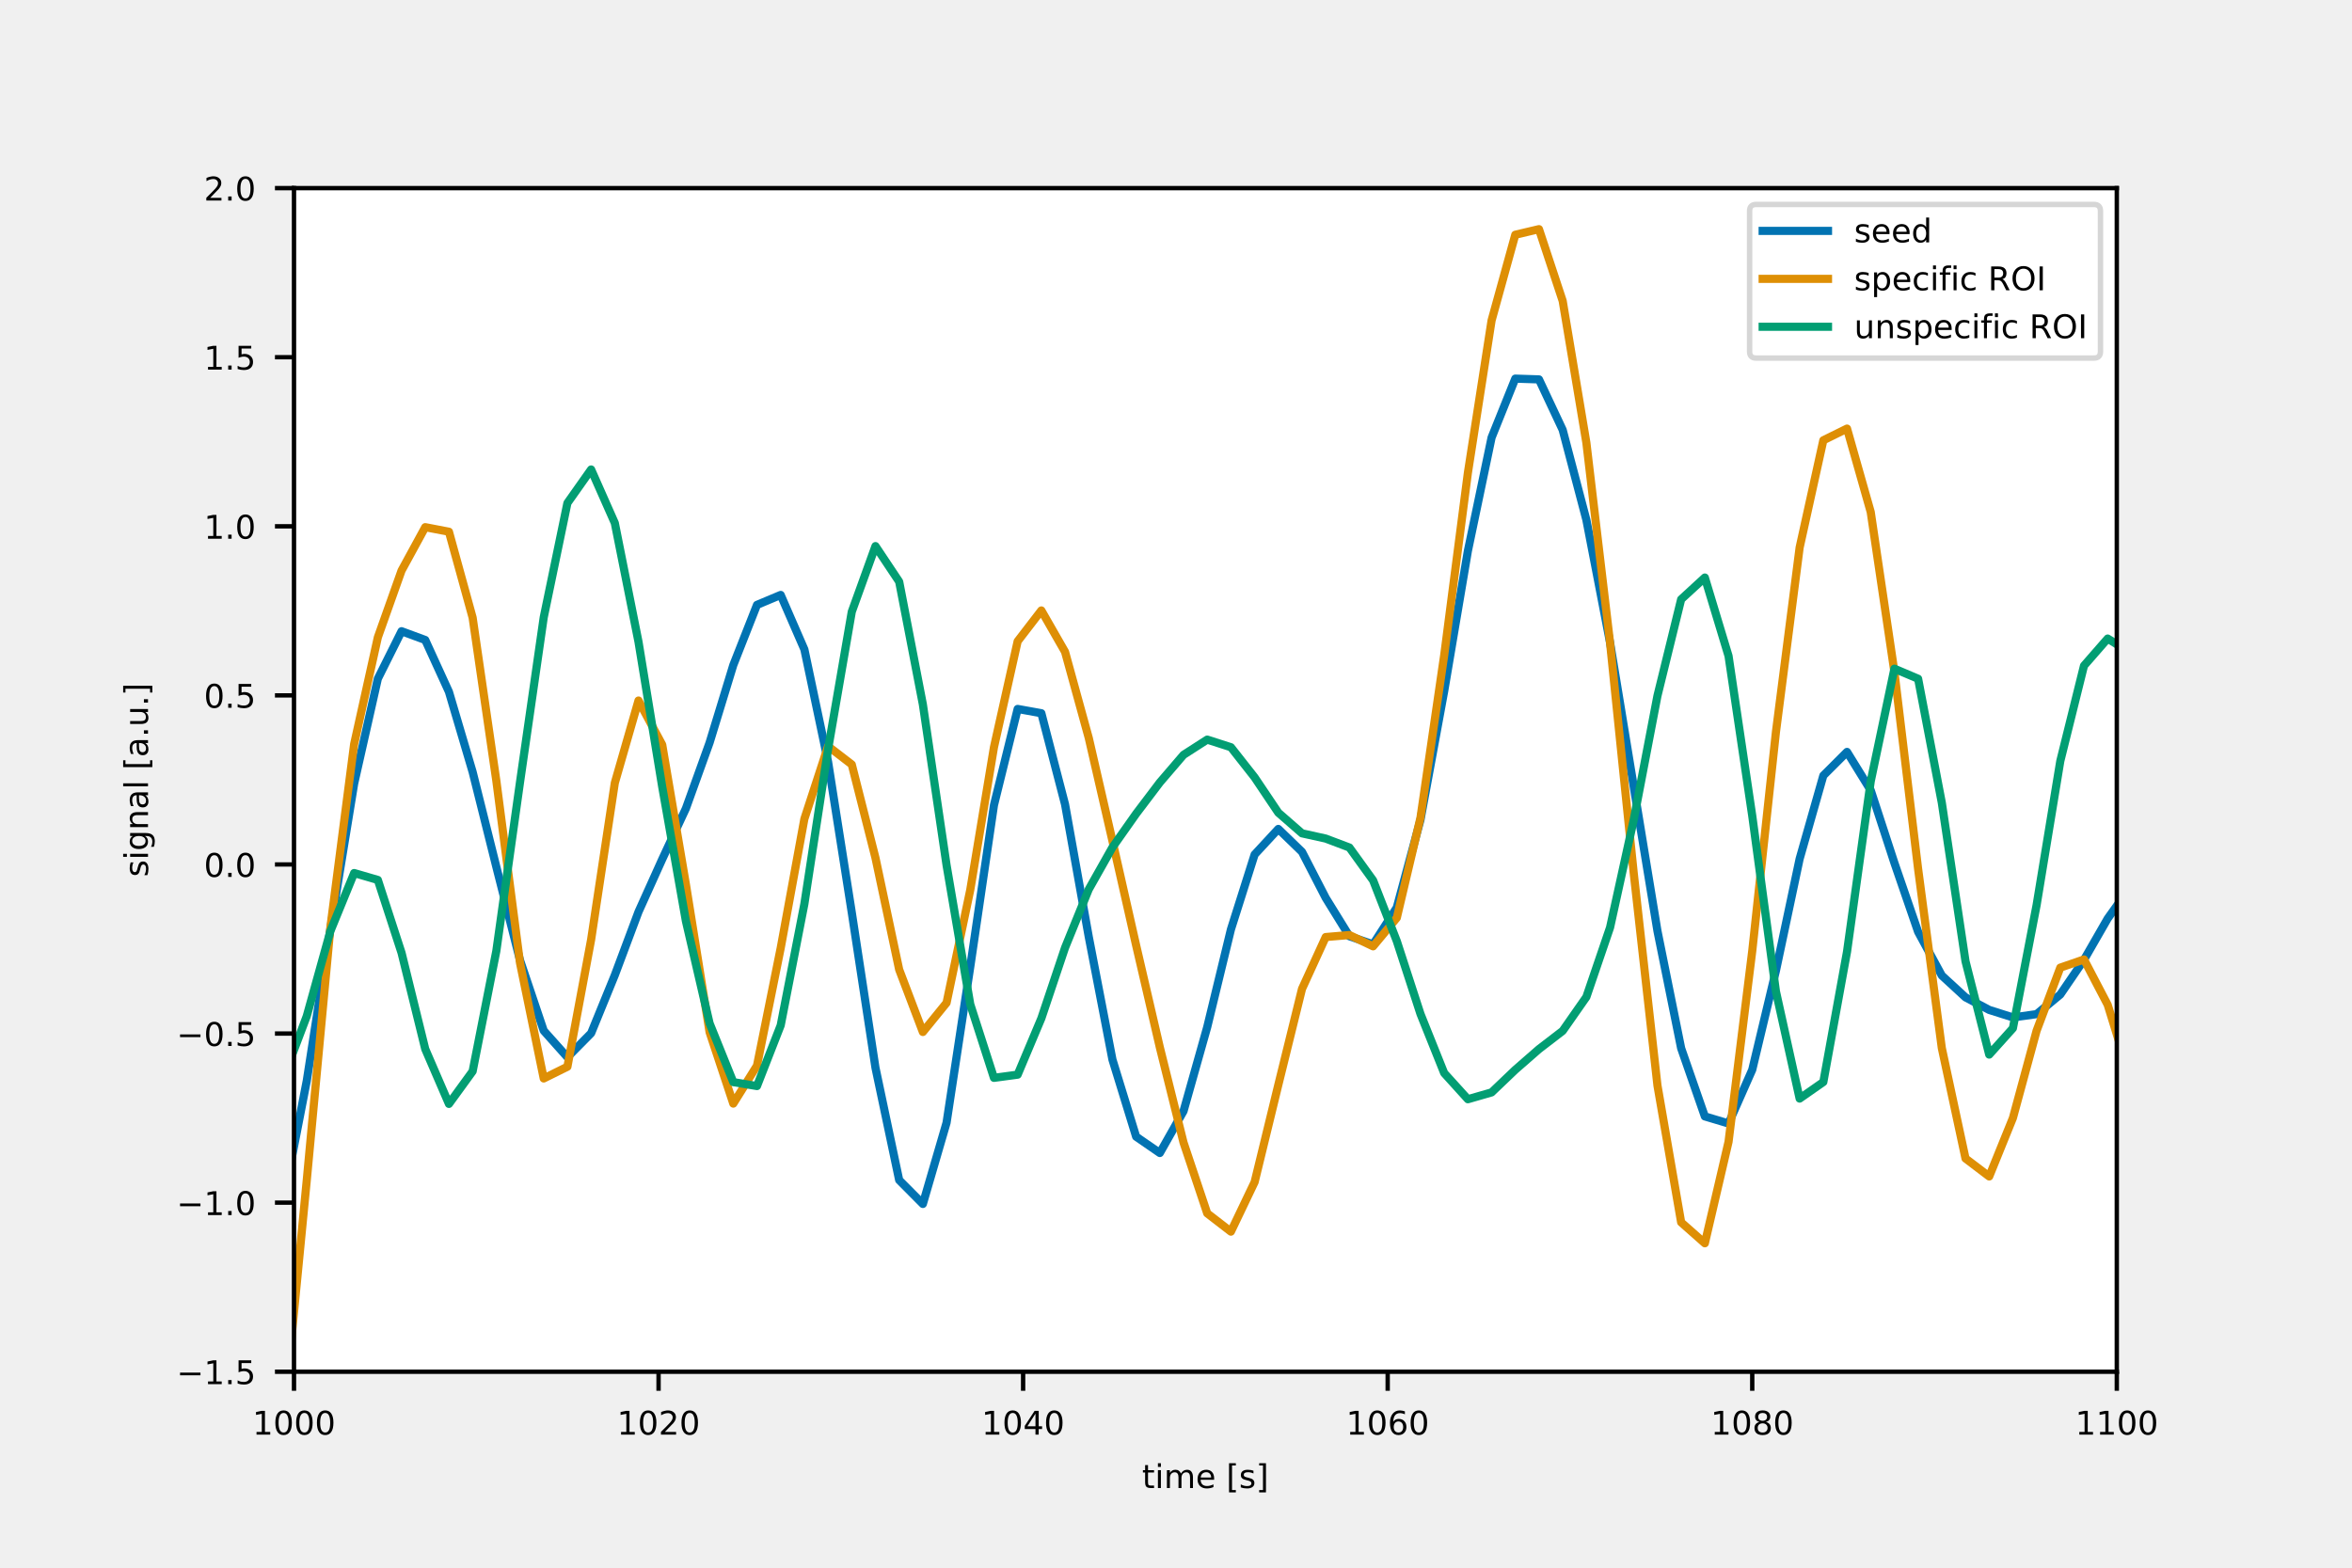
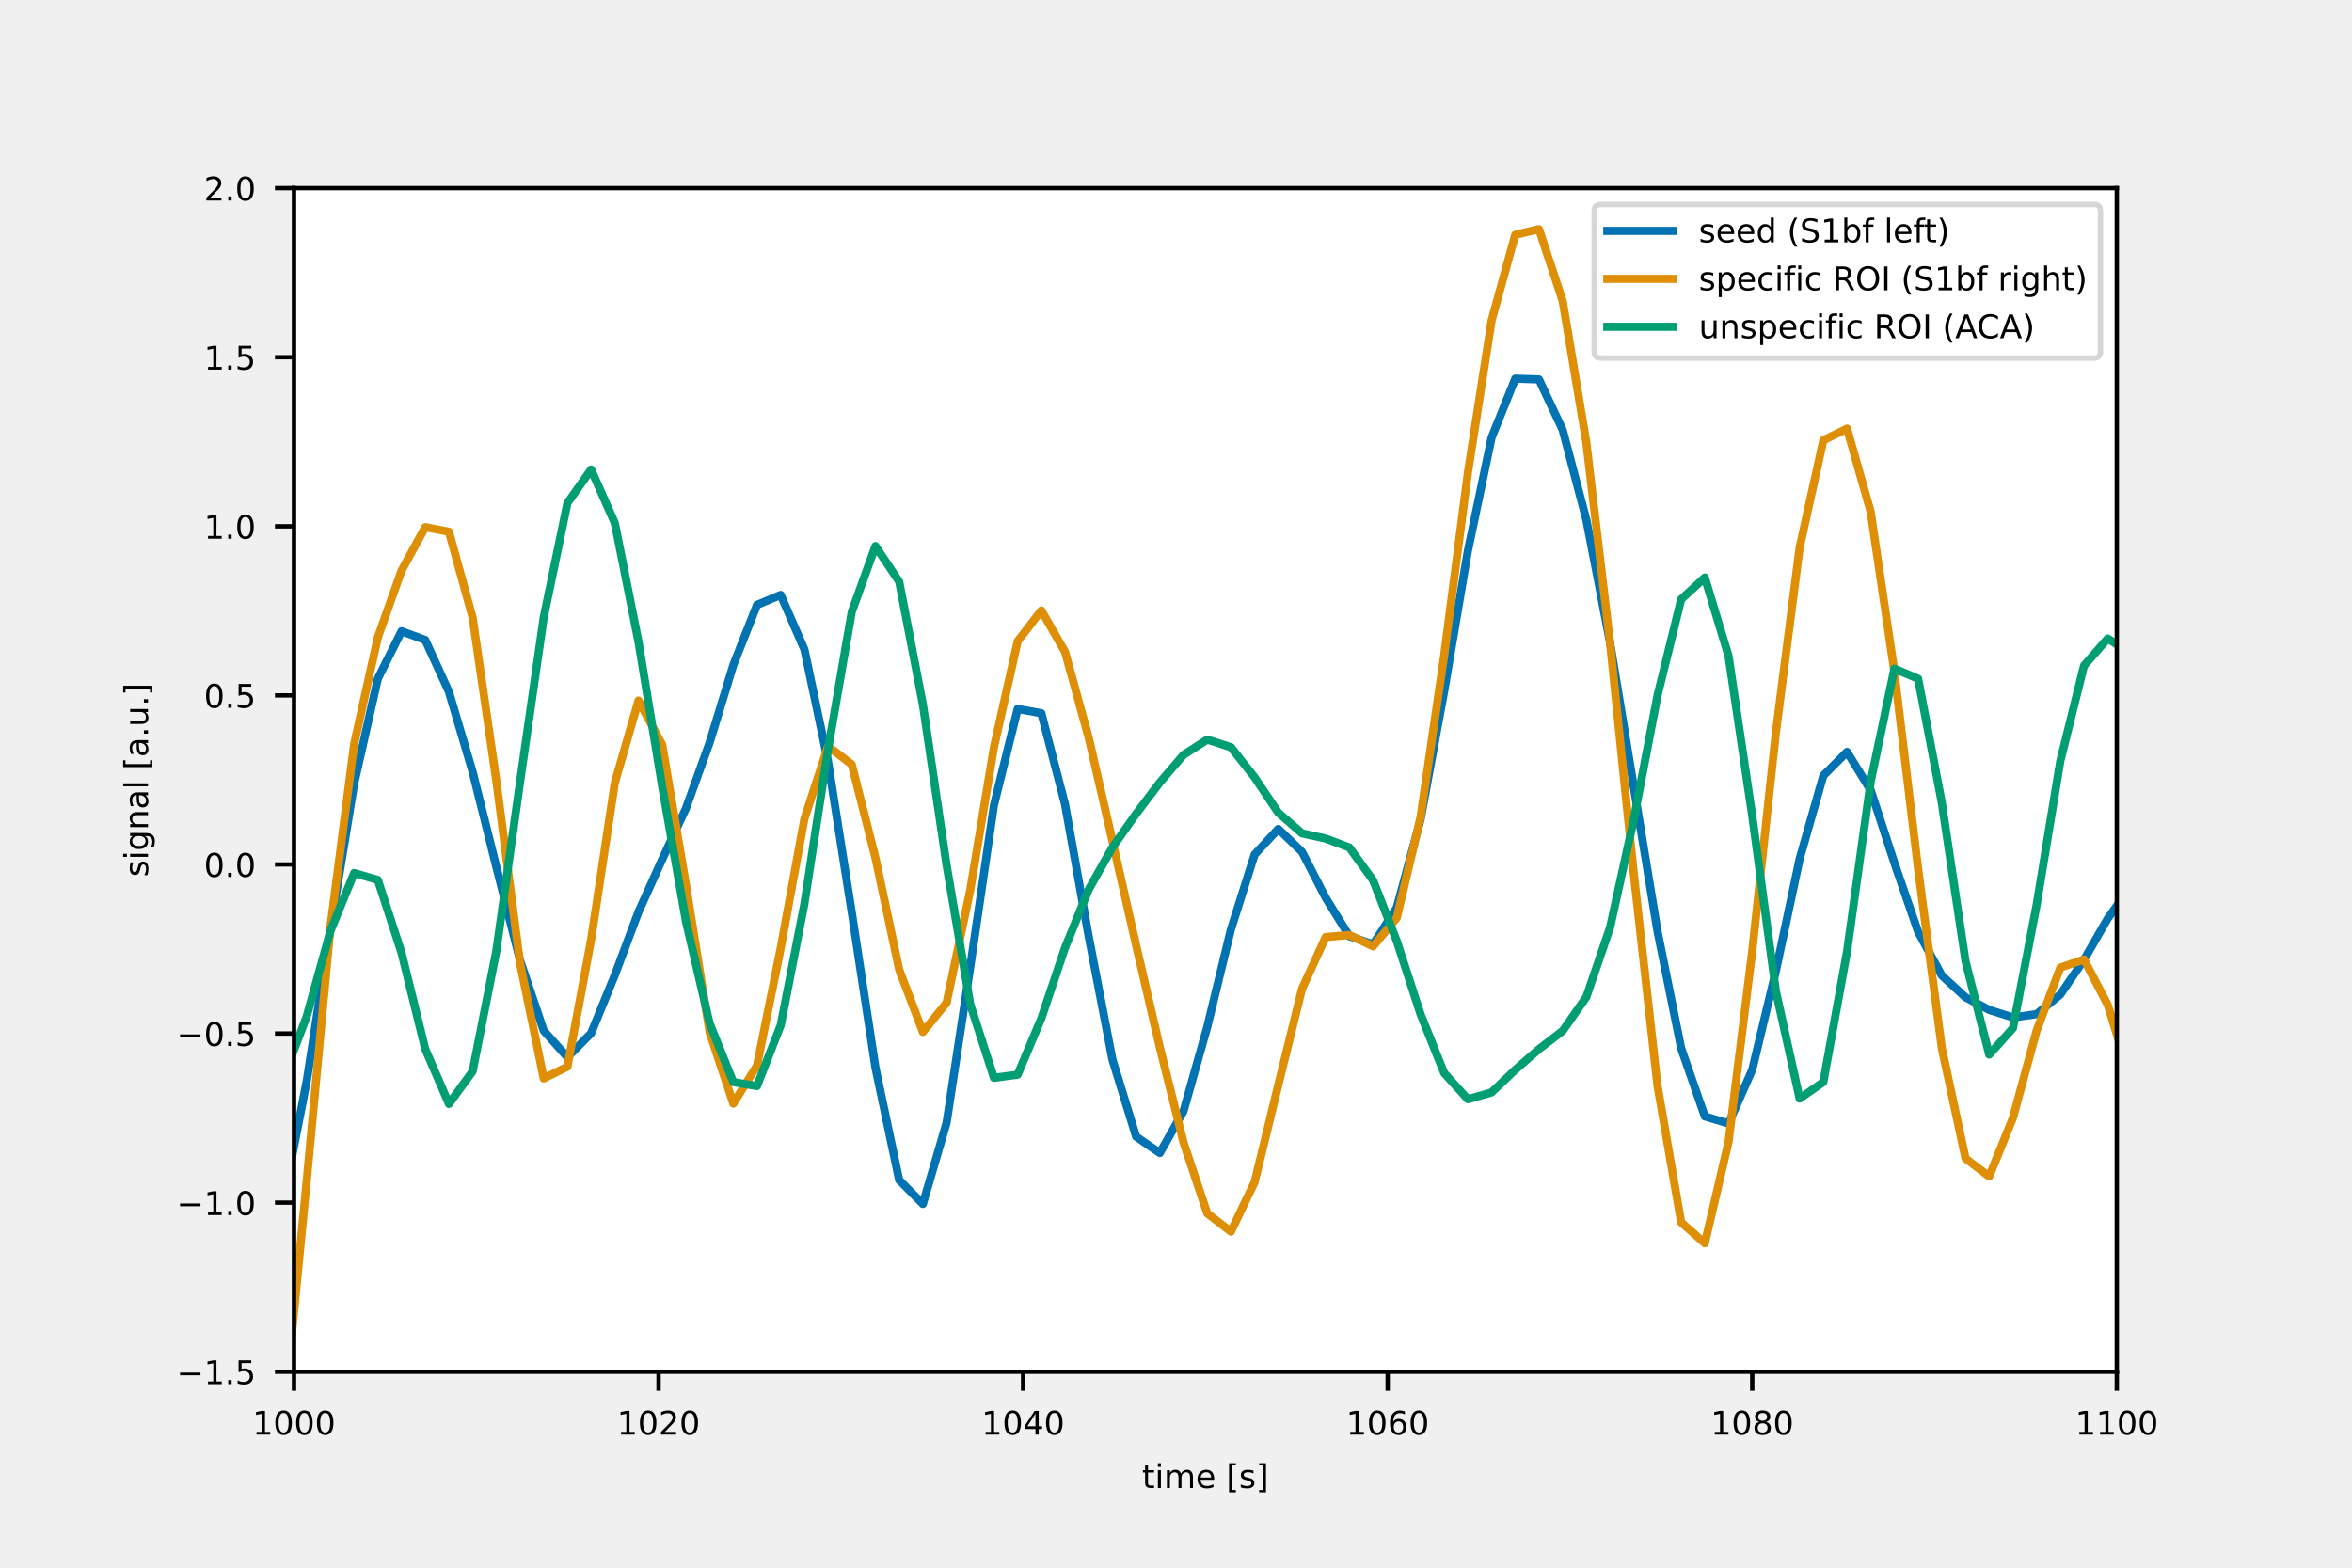
<svg xmlns="http://www.w3.org/2000/svg" xmlns:xlink="http://www.w3.org/1999/xlink" height="288pt" version="1.1" viewBox="0 0 432 288" width="432pt">
  <defs>
    <style type="text/css">*{stroke-linecap:butt;stroke-linejoin:round;}</style>
  </defs>
  <g id="figure_1">
    <g id="patch_1">
      <path d="M 0 288  L 432 288  L 432 0  L 0 0  z " style="fill:none;" />
    </g>
    <g id="axes_1">
      <g id="patch_2">
        <path d="M 54 252  L 388.8 252  L 388.8 34.56  L 54 34.56  z " style="fill:#ffffff;" />
      </g>
      <g id="matplotlib.axis_1">
        <g id="xtick_1">
          <g id="line2d_1">
            <defs>
-               <path d="M 0 0  L 0 3.5  " id="m375a95aec3" style="stroke:#000000;stroke-width:0.8;" />
+               <path d="M 0 0  L 0 3.5  " id="m0fa6d95f3e" style="stroke:#000000;stroke-width:0.8;" />
            </defs>
            <g>
-               <use style="stroke:#000000;stroke-width:0.8;" x="54" xlink:href="#m375a95aec3" y="252" />
+               <use style="stroke:#000000;stroke-width:0.8;" x="54" xlink:href="#m0fa6d95f3e" y="252" />
            </g>
          </g>
          <g id="text_1">
            <text style="font-family:DejaVu Sans;font-size:6px;font-stretch:normal;font-style:normal;font-weight:normal;text-anchor:middle;" transform="rotate(-0, 54, 263.5591)" x="54" y="263.559">1000</text>
          </g>
        </g>
        <g id="xtick_2">
          <g id="line2d_2">
            <g>
-               <use style="stroke:#000000;stroke-width:0.8;" x="120.96" xlink:href="#m375a95aec3" y="252" />
+               <use style="stroke:#000000;stroke-width:0.8;" x="120.96" xlink:href="#m0fa6d95f3e" y="252" />
            </g>
          </g>
          <g id="text_2">
            <text style="font-family:DejaVu Sans;font-size:6px;font-stretch:normal;font-style:normal;font-weight:normal;text-anchor:middle;" transform="rotate(-0, 120.96, 263.5591)" x="120.96" y="263.559">1020</text>
          </g>
        </g>
        <g id="xtick_3">
          <g id="line2d_3">
            <g>
-               <use style="stroke:#000000;stroke-width:0.8;" x="187.92" xlink:href="#m375a95aec3" y="252" />
+               <use style="stroke:#000000;stroke-width:0.8;" x="187.92" xlink:href="#m0fa6d95f3e" y="252" />
            </g>
          </g>
          <g id="text_3">
            <text style="font-family:DejaVu Sans;font-size:6px;font-stretch:normal;font-style:normal;font-weight:normal;text-anchor:middle;" transform="rotate(-0, 187.92, 263.5591)" x="187.92" y="263.559">1040</text>
          </g>
        </g>
        <g id="xtick_4">
          <g id="line2d_4">
            <g>
-               <use style="stroke:#000000;stroke-width:0.8;" x="254.88" xlink:href="#m375a95aec3" y="252" />
+               <use style="stroke:#000000;stroke-width:0.8;" x="254.88" xlink:href="#m0fa6d95f3e" y="252" />
            </g>
          </g>
          <g id="text_4">
            <text style="font-family:DejaVu Sans;font-size:6px;font-stretch:normal;font-style:normal;font-weight:normal;text-anchor:middle;" transform="rotate(-0, 254.88, 263.5591)" x="254.88" y="263.559">1060</text>
          </g>
        </g>
        <g id="xtick_5">
          <g id="line2d_5">
            <g>
-               <use style="stroke:#000000;stroke-width:0.8;" x="321.84" xlink:href="#m375a95aec3" y="252" />
+               <use style="stroke:#000000;stroke-width:0.8;" x="321.84" xlink:href="#m0fa6d95f3e" y="252" />
            </g>
          </g>
          <g id="text_5">
            <text style="font-family:DejaVu Sans;font-size:6px;font-stretch:normal;font-style:normal;font-weight:normal;text-anchor:middle;" transform="rotate(-0, 321.84, 263.5591)" x="321.84" y="263.559">1080</text>
          </g>
        </g>
        <g id="xtick_6">
          <g id="line2d_6">
            <g>
-               <use style="stroke:#000000;stroke-width:0.8;" x="388.8" xlink:href="#m375a95aec3" y="252" />
+               <use style="stroke:#000000;stroke-width:0.8;" x="388.8" xlink:href="#m0fa6d95f3e" y="252" />
            </g>
          </g>
          <g id="text_6">
            <text style="font-family:DejaVu Sans;font-size:6px;font-stretch:normal;font-style:normal;font-weight:normal;text-anchor:middle;" transform="rotate(-0, 388.8, 263.5591)" x="388.8" y="263.559">1100</text>
          </g>
        </g>
        <g id="text_7">
          <text style="font-family:DejaVu Sans;font-size:6px;font-stretch:normal;font-style:normal;font-weight:normal;text-anchor:middle;" transform="rotate(-0, 221.4, 273.3659)" x="221.4" y="273.366">time [s]</text>
        </g>
      </g>
      <g id="matplotlib.axis_2">
        <g id="ytick_1">
          <g id="line2d_7">
            <defs>
-               <path d="M 0 0  L -3.5 0  " id="m146aa641d3" style="stroke:#000000;stroke-width:0.8;" />
+               <path d="M 0 0  L -3.5 0  " id="mffdd9f0c69" style="stroke:#000000;stroke-width:0.8;" />
            </defs>
            <g>
-               <use style="stroke:#000000;stroke-width:0.8;" x="54" xlink:href="#m146aa641d3" y="252" />
+               <use style="stroke:#000000;stroke-width:0.8;" x="54" xlink:href="#mffdd9f0c69" y="252" />
            </g>
          </g>
          <g id="text_8">
            <text style="font-family:DejaVu Sans;font-size:6px;font-stretch:normal;font-style:normal;font-weight:normal;text-anchor:end;" transform="rotate(-0, 47, 254.2795)" x="47" y="254.28">−1.5</text>
          </g>
        </g>
        <g id="ytick_2">
          <g id="line2d_8">
            <g>
-               <use style="stroke:#000000;stroke-width:0.8;" x="54" xlink:href="#m146aa641d3" y="220.937" />
+               <use style="stroke:#000000;stroke-width:0.8;" x="54" xlink:href="#mffdd9f0c69" y="220.937" />
            </g>
          </g>
          <g id="text_9">
            <text style="font-family:DejaVu Sans;font-size:6px;font-stretch:normal;font-style:normal;font-weight:normal;text-anchor:end;" transform="rotate(-0, 47, 223.2167)" x="47" y="223.217">−1.0</text>
          </g>
        </g>
        <g id="ytick_3">
          <g id="line2d_9">
            <g>
-               <use style="stroke:#000000;stroke-width:0.8;" x="54" xlink:href="#m146aa641d3" y="189.874" />
+               <use style="stroke:#000000;stroke-width:0.8;" x="54" xlink:href="#mffdd9f0c69" y="189.874" />
            </g>
          </g>
          <g id="text_10">
            <text style="font-family:DejaVu Sans;font-size:6px;font-stretch:normal;font-style:normal;font-weight:normal;text-anchor:end;" transform="rotate(-0, 47, 192.1538)" x="47" y="192.154">−0.5</text>
          </g>
        </g>
        <g id="ytick_4">
          <g id="line2d_10">
            <g>
-               <use style="stroke:#000000;stroke-width:0.8;" x="54" xlink:href="#m146aa641d3" y="158.811" />
+               <use style="stroke:#000000;stroke-width:0.8;" x="54" xlink:href="#mffdd9f0c69" y="158.811" />
            </g>
          </g>
          <g id="text_11">
            <text style="font-family:DejaVu Sans;font-size:6px;font-stretch:normal;font-style:normal;font-weight:normal;text-anchor:end;" transform="rotate(-0, 47, 161.091)" x="47" y="161.091">0.0</text>
          </g>
        </g>
        <g id="ytick_5">
          <g id="line2d_11">
            <g>
-               <use style="stroke:#000000;stroke-width:0.8;" x="54" xlink:href="#m146aa641d3" y="127.749" />
+               <use style="stroke:#000000;stroke-width:0.8;" x="54" xlink:href="#mffdd9f0c69" y="127.749" />
            </g>
          </g>
          <g id="text_12">
            <text style="font-family:DejaVu Sans;font-size:6px;font-stretch:normal;font-style:normal;font-weight:normal;text-anchor:end;" transform="rotate(-0, 47, 130.0281)" x="47" y="130.028">0.5</text>
          </g>
        </g>
        <g id="ytick_6">
          <g id="line2d_12">
            <g>
-               <use style="stroke:#000000;stroke-width:0.8;" x="54" xlink:href="#m146aa641d3" y="96.686" />
+               <use style="stroke:#000000;stroke-width:0.8;" x="54" xlink:href="#mffdd9f0c69" y="96.686" />
            </g>
          </g>
          <g id="text_13">
            <text style="font-family:DejaVu Sans;font-size:6px;font-stretch:normal;font-style:normal;font-weight:normal;text-anchor:end;" transform="rotate(-0, 47, 98.96525)" x="47" y="98.965">1.0</text>
          </g>
        </g>
        <g id="ytick_7">
          <g id="line2d_13">
            <g>
-               <use style="stroke:#000000;stroke-width:0.8;" x="54" xlink:href="#m146aa641d3" y="65.623" />
+               <use style="stroke:#000000;stroke-width:0.8;" x="54" xlink:href="#mffdd9f0c69" y="65.623" />
            </g>
          </g>
          <g id="text_14">
            <text style="font-family:DejaVu Sans;font-size:6px;font-stretch:normal;font-style:normal;font-weight:normal;text-anchor:end;" transform="rotate(-0, 47, 67.90239)" x="47" y="67.902">1.5</text>
          </g>
        </g>
        <g id="ytick_8">
          <g id="line2d_14">
            <g>
-               <use style="stroke:#000000;stroke-width:0.8;" x="54" xlink:href="#m146aa641d3" y="34.56" />
+               <use style="stroke:#000000;stroke-width:0.8;" x="54" xlink:href="#mffdd9f0c69" y="34.56" />
            </g>
          </g>
          <g id="text_15">
            <text style="font-family:DejaVu Sans;font-size:6px;font-stretch:normal;font-style:normal;font-weight:normal;text-anchor:end;" transform="rotate(-0, 47, 36.83953)" x="47" y="36.84">2.0</text>
          </g>
        </g>
        <g id="text_16">
          <text style="font-family:DejaVu Sans;font-size:6px;font-stretch:normal;font-style:normal;font-weight:normal;text-anchor:middle;" transform="rotate(-90, 27.1825, 143.28)" x="27.183" y="143.28">signal [a.u.]</text>
        </g>
      </g>
      <g id="line2d_15">
-         <path clip-path="url(#pe55967612a)" d="M 51.991 220.954  L 56.344 198.556  L 60.696 170.589  L 65.048 143.954  L 69.401 124.678  L 73.753 115.963  L 78.106 117.571  L 82.458 127.096  L 86.81 141.818  L 91.163 159.251  L 95.515 176.411  L 99.868 189.347  L 104.22 194.222  L 108.572 189.813  L 112.925 179.142  L 117.277 167.51  L 121.63 157.857  L 125.982 148.523  L 130.334 136.431  L 134.687 122.184  L 139.039 111.123  L 143.392 109.297  L 147.744 119.306  L 152.096 139.961  L 156.449 167.64  L 160.801 196.162  L 165.154 216.795  L 169.506 221.177  L 173.858 206.253  L 178.211 177.617  L 182.563 147.917  L 186.916 130.24  L 191.268 131.025  L 195.62 147.767  L 199.973 172.088  L 204.325 194.654  L 208.678 208.817  L 213.03 211.817  L 217.382 204.13  L 221.735 188.684  L 226.087 170.746  L 230.44 156.987  L 234.792 152.285  L 239.144 156.499  L 243.497 164.946  L 247.849 171.994  L 252.202 173.485  L 256.554 166.725  L 260.906 150.604  L 265.259 126.964  L 269.611 101.211  L 273.964 80.384  L 278.316 69.557  L 282.668 69.698  L 287.021 78.97  L 291.373 95.499  L 295.726 118.052  L 300.078 144.544  L 304.43 171.029  L 308.783 192.579  L 313.135 205.093  L 317.488 206.393  L 321.84 196.527  L 326.192 178.325  L 330.545 157.775  L 334.897 142.483  L 339.25 138.135  L 343.602 145.187  L 347.954 158.534  L 352.307 171.189  L 356.659 179.213  L 361.012 183.221  L 365.364 185.532  L 369.716 186.909  L 374.069 186.307  L 378.421 182.703  L 382.774 176.324  L 387.126 168.752  L 391.478 162.663  " style="fill:none;stroke:#0173b2;stroke-linecap:square;stroke-width:1.5;" />
+         <path clip-path="url(#p55e1970edf)" d="M 51.991 220.954  L 56.344 198.556  L 60.696 170.589  L 65.048 143.954  L 69.401 124.678  L 73.753 115.963  L 78.106 117.571  L 82.458 127.096  L 86.81 141.818  L 91.163 159.251  L 95.515 176.411  L 99.868 189.347  L 104.22 194.222  L 108.572 189.813  L 112.925 179.142  L 117.277 167.51  L 121.63 157.857  L 125.982 148.523  L 130.334 136.431  L 134.687 122.184  L 139.039 111.123  L 143.392 109.297  L 147.744 119.306  L 152.096 139.961  L 156.449 167.64  L 160.801 196.162  L 165.154 216.795  L 169.506 221.177  L 173.858 206.253  L 178.211 177.617  L 182.563 147.917  L 186.916 130.24  L 191.268 131.025  L 195.62 147.767  L 199.973 172.088  L 204.325 194.654  L 208.678 208.817  L 213.03 211.817  L 217.382 204.13  L 221.735 188.684  L 226.087 170.746  L 230.44 156.987  L 234.792 152.285  L 239.144 156.499  L 243.497 164.946  L 247.849 171.994  L 252.202 173.485  L 256.554 166.725  L 260.906 150.604  L 265.259 126.964  L 269.611 101.211  L 273.964 80.384  L 278.316 69.557  L 282.668 69.698  L 287.021 78.97  L 291.373 95.499  L 295.726 118.052  L 300.078 144.544  L 304.43 171.029  L 308.783 192.579  L 313.135 205.093  L 317.488 206.393  L 321.84 196.527  L 326.192 178.325  L 330.545 157.775  L 334.897 142.483  L 339.25 138.135  L 343.602 145.187  L 347.954 158.534  L 352.307 171.189  L 356.659 179.213  L 361.012 183.221  L 365.364 185.532  L 369.716 186.909  L 374.069 186.307  L 378.421 182.703  L 382.774 176.324  L 387.126 168.752  L 391.478 162.663  " style="fill:none;stroke:#0173b2;stroke-linecap:square;stroke-width:1.5;" />
      </g>
      <g id="line2d_16">
-         <path clip-path="url(#pe55967612a)" d="M 51.991 261.769  L 56.344 216.813  L 60.696 170.272  L 65.048 136.689  L 69.401 117.081  L 73.753 104.824  L 78.106 96.847  L 82.458 97.684  L 86.81 113.469  L 91.163 143.432  L 95.515 176.911  L 99.868 198.124  L 104.22 195.965  L 108.572 172.631  L 112.925 143.83  L 117.277 128.697  L 121.63 136.813  L 125.982 162.471  L 130.334 189.622  L 134.687 202.741  L 139.039 195.773  L 143.392 174.166  L 147.744 150.435  L 152.096 137.091  L 156.449 140.444  L 160.801 157.603  L 165.154 178.126  L 169.506 189.586  L 173.858 184.233  L 178.211 163.483  L 182.563 137.275  L 186.916 117.806  L 191.268 112.148  L 195.62 119.748  L 199.973 135.555  L 204.325 154.469  L 208.678 173.673  L 213.03 192.413  L 217.382 209.891  L 221.735 222.902  L 226.087 226.263  L 230.44 217.156  L 234.792 199.303  L 239.144 181.666  L 243.497 172.145  L 247.849 171.774  L 252.202 173.849  L 256.554 168.62  L 260.906 150.214  L 265.259 120.387  L 269.611 86.865  L 273.964 58.875  L 278.316 43.126  L 282.668 42.099  L 287.021 55.275  L 291.373 81.325  L 295.726 118.099  L 300.078 160.463  L 304.43 199.41  L 308.783 224.554  L 313.135 228.402  L 317.488 209.753  L 321.84 174.712  L 326.192 134.479  L 330.545 100.588  L 334.897 80.883  L 339.25 78.737  L 343.602 94.064  L 347.954 123.452  L 352.307 159.631  L 356.659 192.539  L 361.012 212.823  L 365.364 216.126  L 369.716 205.388  L 374.069 189.355  L 378.421 177.765  L 382.774 176.263  L 387.126 184.586  L 391.478 198.677  " style="fill:none;stroke:#de8f05;stroke-linecap:square;stroke-width:1.5;" />
+         <path clip-path="url(#p55e1970edf)" d="M 51.991 261.769  L 56.344 216.813  L 60.696 170.272  L 65.048 136.689  L 69.401 117.081  L 73.753 104.824  L 78.106 96.847  L 82.458 97.684  L 86.81 113.469  L 91.163 143.432  L 95.515 176.911  L 99.868 198.124  L 104.22 195.965  L 108.572 172.631  L 112.925 143.83  L 117.277 128.697  L 121.63 136.813  L 125.982 162.471  L 130.334 189.622  L 134.687 202.741  L 139.039 195.773  L 143.392 174.166  L 147.744 150.435  L 152.096 137.091  L 156.449 140.444  L 160.801 157.603  L 165.154 178.126  L 169.506 189.586  L 173.858 184.233  L 178.211 163.483  L 182.563 137.275  L 186.916 117.806  L 191.268 112.148  L 195.62 119.748  L 199.973 135.555  L 204.325 154.469  L 208.678 173.673  L 213.03 192.413  L 217.382 209.891  L 221.735 222.902  L 226.087 226.263  L 230.44 217.156  L 234.792 199.303  L 239.144 181.666  L 243.497 172.145  L 247.849 171.774  L 252.202 173.849  L 256.554 168.62  L 260.906 150.214  L 265.259 120.387  L 269.611 86.865  L 273.964 58.875  L 278.316 43.126  L 282.668 42.099  L 287.021 55.275  L 291.373 81.325  L 295.726 118.099  L 300.078 160.463  L 304.43 199.41  L 308.783 224.554  L 313.135 228.402  L 317.488 209.753  L 321.84 174.712  L 326.192 134.479  L 330.545 100.588  L 334.897 80.883  L 339.25 78.737  L 343.602 94.064  L 347.954 123.452  L 352.307 159.631  L 356.659 192.539  L 361.012 212.823  L 365.364 216.126  L 369.716 205.388  L 374.069 189.355  L 378.421 177.765  L 382.774 176.263  L 387.126 184.586  L 391.478 198.677  " style="fill:none;stroke:#de8f05;stroke-linecap:square;stroke-width:1.5;" />
      </g>
      <g id="line2d_17">
-         <path clip-path="url(#pe55967612a)" d="M 51.991 198.195  L 56.344 186.67  L 60.696 171.028  L 65.048 160.386  L 69.401 161.655  L 73.753 175.044  L 78.106 192.718  L 82.458 202.797  L 86.81 196.807  L 91.163 174.701  L 95.515 143.676  L 99.868 113.414  L 104.22 92.412  L 108.572 86.25  L 112.925 96.086  L 117.277 117.928  L 121.63 144.538  L 125.982 169.208  L 130.334 187.997  L 134.687 198.796  L 139.039 199.517  L 143.392 188.37  L 147.744 166.049  L 152.096 137.637  L 156.449 112.387  L 160.801 100.326  L 165.154 106.854  L 169.506 129.41  L 173.858 158.935  L 178.211 184.499  L 182.563 198.012  L 186.916 197.426  L 191.268 187.079  L 195.62 174.103  L 199.973 163.388  L 204.325 155.67  L 208.678 149.494  L 213.03 143.748  L 217.382 138.675  L 221.735 135.873  L 226.087 137.272  L 230.44 142.813  L 234.792 149.295  L 239.144 153.091  L 243.497 154.053  L 247.849 155.697  L 252.202 161.732  L 256.554 172.89  L 260.906 186.274  L 265.259 197.135  L 269.611 201.939  L 273.964 200.684  L 278.316 196.529  L 282.668 192.732  L 287.021 189.385  L 291.373 183.156  L 295.726 170.39  L 300.078 150.574  L 304.43 127.826  L 308.783 110.102  L 313.135 106.101  L 317.488 120.513  L 321.84 149.871  L 326.192 182.129  L 330.545 201.819  L 334.897 198.781  L 339.25 174.829  L 343.602 143.531  L 347.954 122.845  L 352.307 124.694  L 356.659 147.473  L 361.012 176.594  L 365.364 193.739  L 369.716 188.896  L 374.069 166.281  L 378.421 139.819  L 382.774 122.298  L 387.126 117.31  L 391.478 120.052  " style="fill:none;stroke:#029e73;stroke-linecap:square;stroke-width:1.5;" />
+         <path clip-path="url(#p55e1970edf)" d="M 51.991 198.195  L 56.344 186.67  L 60.696 171.028  L 65.048 160.386  L 69.401 161.655  L 73.753 175.044  L 78.106 192.718  L 82.458 202.797  L 86.81 196.807  L 91.163 174.701  L 95.515 143.676  L 99.868 113.414  L 104.22 92.412  L 108.572 86.25  L 112.925 96.086  L 117.277 117.928  L 121.63 144.538  L 125.982 169.208  L 130.334 187.997  L 134.687 198.796  L 139.039 199.517  L 143.392 188.37  L 147.744 166.049  L 152.096 137.637  L 156.449 112.387  L 160.801 100.326  L 165.154 106.854  L 169.506 129.41  L 173.858 158.935  L 178.211 184.499  L 182.563 198.012  L 186.916 197.426  L 191.268 187.079  L 195.62 174.103  L 199.973 163.388  L 204.325 155.67  L 208.678 149.494  L 213.03 143.748  L 217.382 138.675  L 221.735 135.873  L 226.087 137.272  L 230.44 142.813  L 234.792 149.295  L 239.144 153.091  L 243.497 154.053  L 247.849 155.697  L 252.202 161.732  L 256.554 172.89  L 260.906 186.274  L 265.259 197.135  L 269.611 201.939  L 273.964 200.684  L 278.316 196.529  L 282.668 192.732  L 287.021 189.385  L 291.373 183.156  L 295.726 170.39  L 300.078 150.574  L 304.43 127.826  L 308.783 110.102  L 313.135 106.101  L 317.488 120.513  L 321.84 149.871  L 326.192 182.129  L 330.545 201.819  L 334.897 198.781  L 339.25 174.829  L 343.602 143.531  L 347.954 122.845  L 352.307 124.694  L 356.659 147.473  L 361.012 176.594  L 365.364 193.739  L 369.716 188.896  L 374.069 166.281  L 378.421 139.819  L 382.774 122.298  L 387.126 117.31  L 391.478 120.052  " style="fill:none;stroke:#029e73;stroke-linecap:square;stroke-width:1.5;" />
      </g>
      <g id="patch_3">
        <path d="M 54 252  L 54 34.56  " style="fill:none;stroke:#000000;stroke-linecap:square;stroke-linejoin:miter;stroke-width:0.8;" />
      </g>
      <g id="patch_4">
        <path d="M 388.8 252  L 388.8 34.56  " style="fill:none;stroke:#000000;stroke-linecap:square;stroke-linejoin:miter;stroke-width:0.8;" />
      </g>
      <g id="patch_5">
        <path d="M 54 252  L 388.8 252  " style="fill:none;stroke:#000000;stroke-linecap:square;stroke-linejoin:miter;stroke-width:0.8;" />
      </g>
      <g id="patch_6">
        <path d="M 54 34.56  L 388.8 34.56  " style="fill:none;stroke:#000000;stroke-linecap:square;stroke-linejoin:miter;stroke-width:0.8;" />
      </g>
      <g id="legend_1">
        <g id="patch_7">
-           <path d="M 322.555 65.781  L 384.6 65.781  Q 385.8 65.781 385.8 64.581  L 385.8 38.76  Q 385.8 37.56 384.6 37.56  L 322.555 37.56  Q 321.355 37.56 321.355 38.76  L 321.355 64.581  Q 321.355 65.781 322.555 65.781  z " style="fill:#ffffff;opacity:0.8;stroke:#cccccc;stroke-linejoin:miter;" />
+           <path d="M 294.02 65.781  L 384.6 65.781  Q 385.8 65.781 385.8 64.581  L 385.8 38.76  Q 385.8 37.56 384.6 37.56  L 294.02 37.56  Q 292.82 37.56 292.82 38.76  L 292.82 64.581  Q 292.82 65.781 294.02 65.781  z " style="fill:#ffffff;opacity:0.8;stroke:#cccccc;stroke-linejoin:miter;" />
        </g>
        <g id="line2d_18">
-           <path d="M 323.755 42.419  L 335.755 42.419  " style="fill:none;stroke:#0173b2;stroke-linecap:square;stroke-width:1.5;" />
+           <path d="M 295.22 42.419  L 307.22 42.419  " style="fill:none;stroke:#0173b2;stroke-linecap:square;stroke-width:1.5;" />
        </g>
        <g id="line2d_19" />
        <g id="text_17">
-           <text style="font-family:DejaVu Sans;font-size:6px;font-stretch:normal;font-style:normal;font-weight:normal;text-anchor:start;" transform="rotate(-0, 340.5553, 44.51906)" x="340.555" y="44.519">seed</text>
+           <text style="font-family:DejaVu Sans;font-size:6px;font-stretch:normal;font-style:normal;font-weight:normal;text-anchor:start;" transform="rotate(-0, 312.0197, 44.51906)" x="312.02" y="44.519">seed (S1bf left)</text>
        </g>
        <g id="line2d_20">
-           <path d="M 323.755 51.226  L 335.755 51.226  " style="fill:none;stroke:#de8f05;stroke-linecap:square;stroke-width:1.5;" />
+           <path d="M 295.22 51.226  L 307.22 51.226  " style="fill:none;stroke:#de8f05;stroke-linecap:square;stroke-width:1.5;" />
        </g>
        <g id="line2d_21" />
        <g id="text_18">
-           <text style="font-family:DejaVu Sans;font-size:6px;font-stretch:normal;font-style:normal;font-weight:normal;text-anchor:start;" transform="rotate(-0, 340.5553, 53.32594)" x="340.555" y="53.326">specific ROI</text>
+           <text style="font-family:DejaVu Sans;font-size:6px;font-stretch:normal;font-style:normal;font-weight:normal;text-anchor:start;" transform="rotate(-0, 312.0197, 53.32594)" x="312.02" y="53.326">specific ROI (S1bf right)</text>
        </g>
        <g id="line2d_22">
-           <path d="M 323.755 60.033  L 335.755 60.033  " style="fill:none;stroke:#029e73;stroke-linecap:square;stroke-width:1.5;" />
+           <path d="M 295.22 60.033  L 307.22 60.033  " style="fill:none;stroke:#029e73;stroke-linecap:square;stroke-width:1.5;" />
        </g>
        <g id="line2d_23" />
        <g id="text_19">
-           <text style="font-family:DejaVu Sans;font-size:6px;font-stretch:normal;font-style:normal;font-weight:normal;text-anchor:start;" transform="rotate(-0, 340.5553, 62.13281)" x="340.555" y="62.133">unspecific ROI</text>
+           <text style="font-family:DejaVu Sans;font-size:6px;font-stretch:normal;font-style:normal;font-weight:normal;text-anchor:start;" transform="rotate(-0, 312.0197, 62.13281)" x="312.02" y="62.133">unspecific ROI (ACA)</text>
        </g>
      </g>
    </g>
  </g>
  <defs>
-     <clipPath id="pe55967612a">
+     <clipPath id="p55e1970edf">
      <rect height="217.44" width="334.8" x="54" y="34.56" />
    </clipPath>
  </defs>
</svg>
